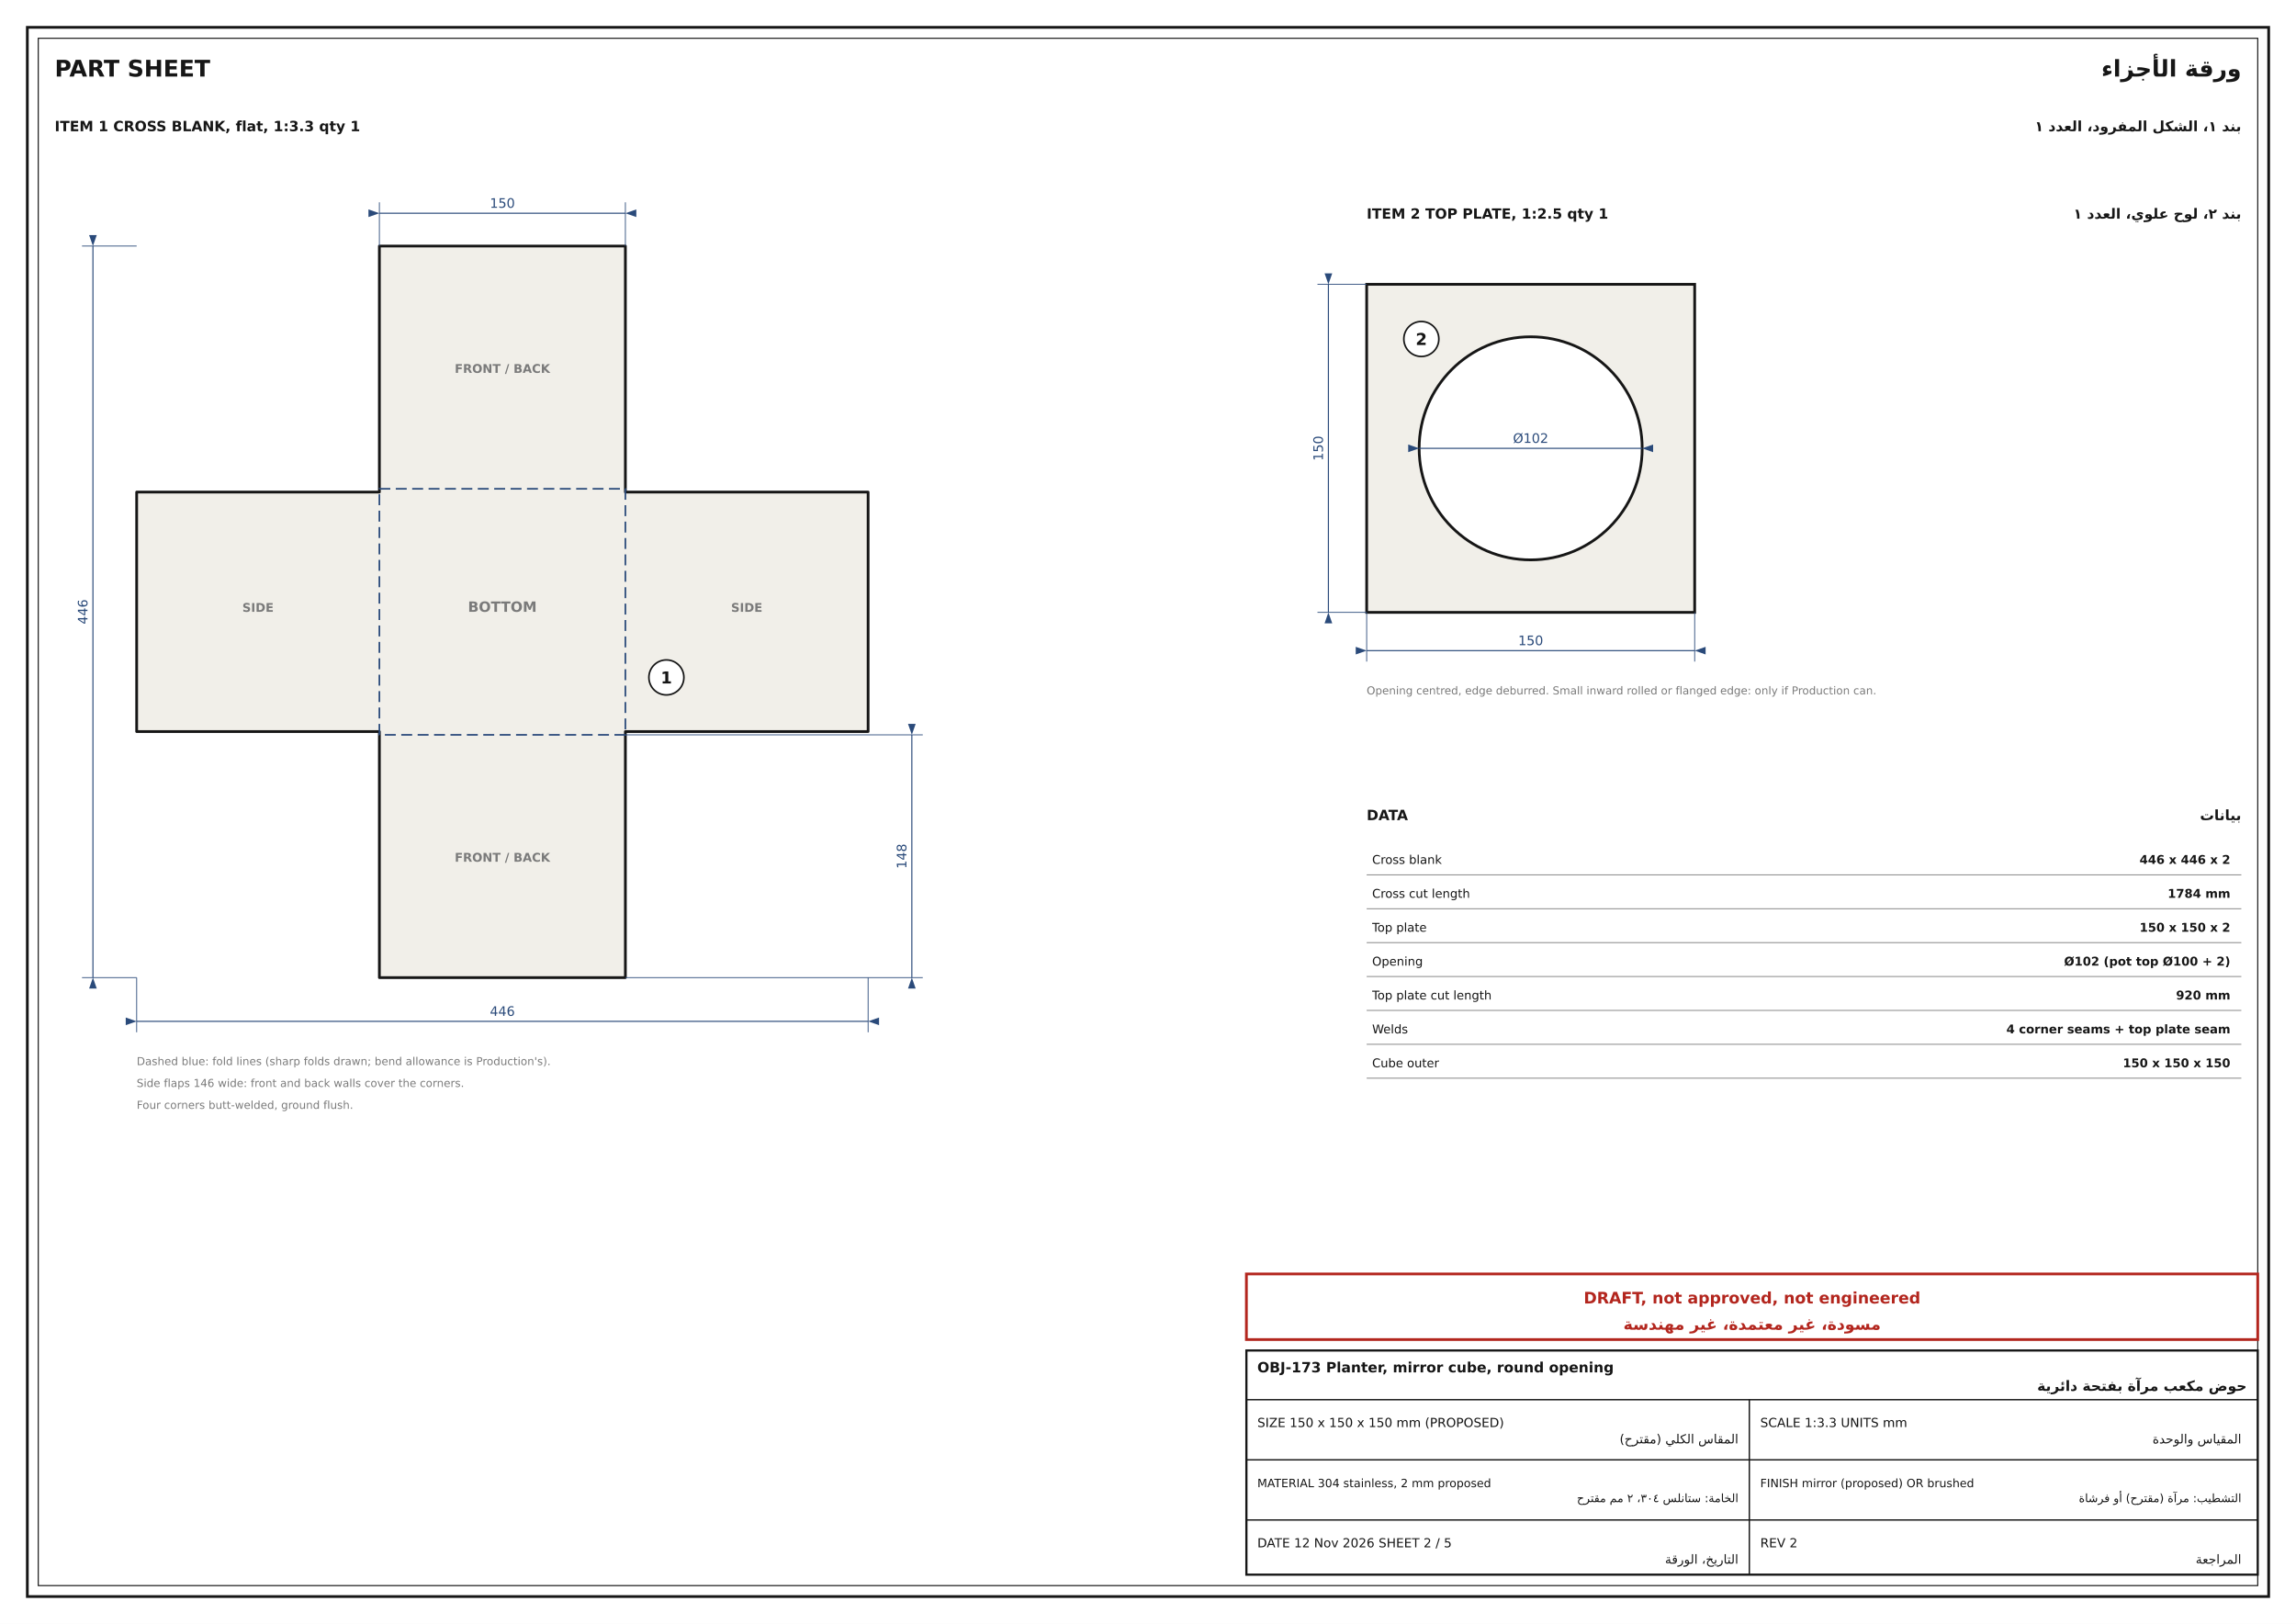
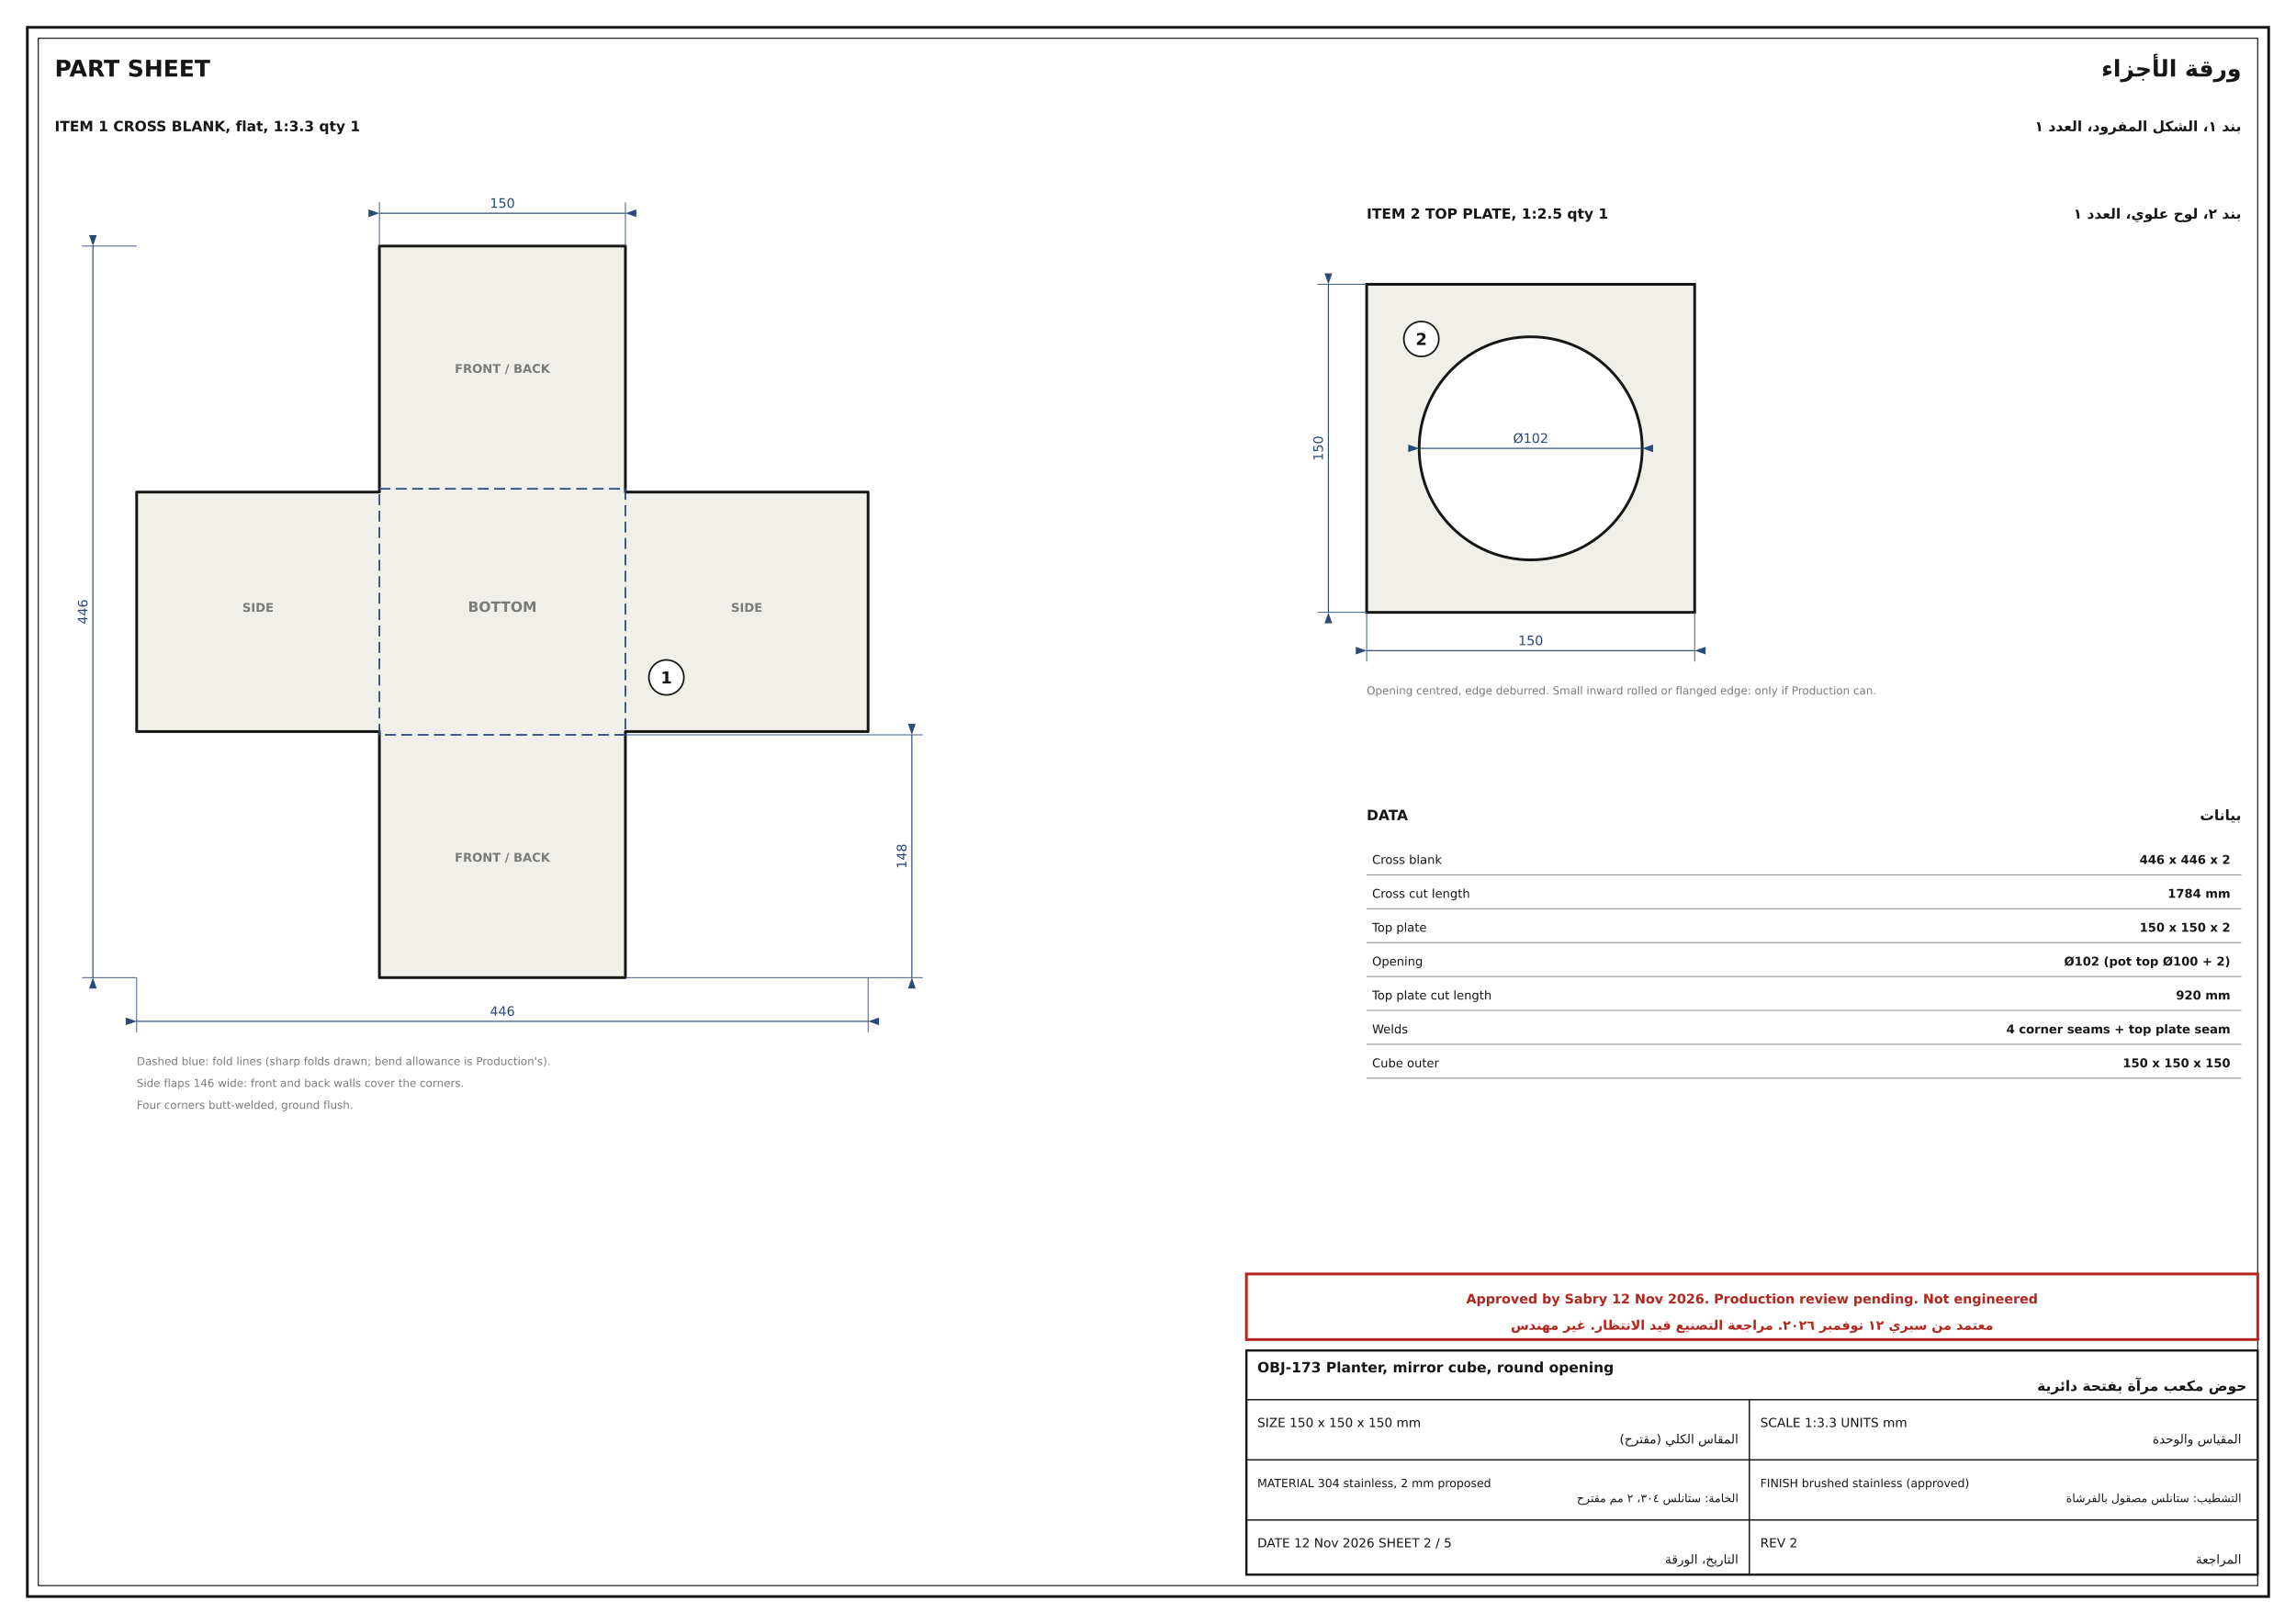
<svg xmlns="http://www.w3.org/2000/svg" viewBox="0 0 420 297" width="420mm" height="297mm">
  <rect width="420" height="297" fill="#fff" />
  <rect x="5.00" y="5.00" width="410.00" height="287.00" fill="none" stroke="#161616" stroke-width="0.5" />
  <rect x="7.00" y="7.00" width="406.00" height="283.00" fill="none" stroke="#161616" stroke-width="0.2" />
  <rect x="228.00" y="247.00" width="185.00" height="41.00" fill="#fff" stroke="#161616" stroke-width="0.4" />
  <line x1="228.00" y1="256.00" x2="413.00" y2="256.00" stroke="#161616" stroke-width="0.25" />
  <line x1="228.00" y1="267.00" x2="413.00" y2="267.00" stroke="#161616" stroke-width="0.25" />
  <line x1="228.00" y1="278.00" x2="413.00" y2="278.00" stroke="#161616" stroke-width="0.25" />
  <line x1="320.00" y1="256.00" x2="320.00" y2="288.00" stroke="#161616" stroke-width="0.25" />
  <text x="230.00" y="251.00" font-family="DejaVu Sans, Inter, Arial, sans-serif" font-size="2.6" font-weight="600" text-anchor="start" fill="#161616">OBJ-173   Planter, mirror cube, round opening</text>
  <text x="411.00" y="254.38" font-family="DejaVu Sans, Inter, Arial, sans-serif" font-size="2.6" font-weight="600" text-anchor="end" fill="#161616">حوض مكعب مرآة بفتحة دائرية</text>
-   <text x="230.00" y="261.00" font-family="DejaVu Sans, Inter, Arial, sans-serif" font-size="2.3" font-weight="400" text-anchor="start" fill="#161616">SIZE  150 x 150 x 150 mm (PROPOSED)</text>
+   <text x="230.00" y="261.00" font-family="DejaVu Sans, Inter, Arial, sans-serif" font-size="2.3" font-weight="400" text-anchor="start" fill="#161616">SIZE  150 x 150 x 150 mm</text>
  <text x="318.00" y="263.99" font-family="DejaVu Sans, Inter, Arial, sans-serif" font-size="2.3" font-weight="400" text-anchor="end" fill="#161616">المقاس الكلي (مقترح)</text>
  <text x="322.00" y="261.00" font-family="DejaVu Sans, Inter, Arial, sans-serif" font-size="2.3" font-weight="400" text-anchor="start" fill="#161616">SCALE  1:3.3   UNITS  mm</text>
  <text x="410.00" y="263.99" font-family="DejaVu Sans, Inter, Arial, sans-serif" font-size="2.3" font-weight="400" text-anchor="end" fill="#161616">المقياس والوحدة</text>
  <text x="230.00" y="272.00" font-family="DejaVu Sans, Inter, Arial, sans-serif" font-size="2.1" font-weight="400" text-anchor="start" fill="#161616">MATERIAL  304 stainless, 2 mm proposed</text>
  <text x="318.00" y="274.73" font-family="DejaVu Sans, Inter, Arial, sans-serif" font-size="2.1" font-weight="400" text-anchor="end" fill="#161616">الخامة: ستانلس ٣٠٤، ٢ مم مقترح</text>
-   <text x="322.00" y="272.00" font-family="DejaVu Sans, Inter, Arial, sans-serif" font-size="2.1" font-weight="400" text-anchor="start" fill="#161616">FINISH  mirror (proposed) OR brushed</text>
-   <text x="410.00" y="274.73" font-family="DejaVu Sans, Inter, Arial, sans-serif" font-size="2.1" font-weight="400" text-anchor="end" fill="#161616">التشطيب: مرآة (مقترح) أو فرشاة</text>
+   <text x="322.00" y="272.00" font-family="DejaVu Sans, Inter, Arial, sans-serif" font-size="2.1" font-weight="400" text-anchor="start" fill="#161616">FINISH  brushed stainless (approved)</text>
+   <text x="410.00" y="274.73" font-family="DejaVu Sans, Inter, Arial, sans-serif" font-size="2.1" font-weight="400" text-anchor="end" fill="#161616">التشطيب: ستانلس مصقول بالفرشاة</text>
  <text x="230.00" y="283.00" font-family="DejaVu Sans, Inter, Arial, sans-serif" font-size="2.3" font-weight="400" text-anchor="start" fill="#161616">DATE  12 Nov 2026      SHEET 2 / 5</text>
  <text x="318.00" y="285.99" font-family="DejaVu Sans, Inter, Arial, sans-serif" font-size="2.3" font-weight="400" text-anchor="end" fill="#161616">التاريخ، الورقة</text>
  <text x="322.00" y="283.00" font-family="DejaVu Sans, Inter, Arial, sans-serif" font-size="2.3" font-weight="400" text-anchor="start" fill="#161616">REV  2</text>
  <text x="410.00" y="285.99" font-family="DejaVu Sans, Inter, Arial, sans-serif" font-size="2.3" font-weight="400" text-anchor="end" fill="#161616">المراجعة</text>
  <rect x="228.00" y="233.00" width="185.00" height="12.00" fill="#fff" stroke="#b3261e" stroke-width="0.5" />
-   <text x="320.50" y="238.40" font-family="DejaVu Sans, Inter, Arial, sans-serif" font-size="2.9" font-weight="700" text-anchor="middle" fill="#b3261e">DRAFT, not approved, not engineered</text>
-   <text x="320.50" y="243.20" font-family="DejaVu Sans, Inter, Arial, sans-serif" font-size="2.9" font-weight="700" text-anchor="middle" fill="#b3261e">مسودة، غير معتمدة، غير مهندسة</text>
+   <text x="320.50" y="238.40" font-family="DejaVu Sans, Inter, Arial, sans-serif" font-size="2.4" font-weight="700" text-anchor="middle" fill="#b3261e">Approved by Sabry 12 Nov 2026. Production review pending. Not engineered</text>
+   <text x="320.50" y="243.20" font-family="DejaVu Sans, Inter, Arial, sans-serif" font-size="2.4" font-weight="700" text-anchor="middle" fill="#b3261e">معتمد من سبري ١٢ نوفمبر ٢٠٢٦. مراجعة التصنيع قيد الانتظار. غير مهندس</text>
  <text x="10.00" y="14.00" font-family="DejaVu Sans, Inter, Arial, sans-serif" font-size="4.2" font-weight="700" text-anchor="start" fill="#161616">PART SHEET</text>
  <text x="410.00" y="14.00" font-family="DejaVu Sans, Inter, Arial, sans-serif" font-size="4.2" font-weight="700" text-anchor="end" fill="#161616">ورقة الأجزاء</text>
  <text x="10.00" y="24.00" font-family="DejaVu Sans, Inter, Arial, sans-serif" font-size="2.6" font-weight="600" text-anchor="start" fill="#161616">ITEM 1  CROSS BLANK, flat, 1:3.3   qty 1</text>
  <text x="410.00" y="24.00" font-family="DejaVu Sans, Inter, Arial, sans-serif" font-size="2.6" font-weight="600" text-anchor="end" fill="#161616">بند ١، الشكل المفرود، العدد ١</text>
  <polygon points="69.40,178.80 114.40,178.80 114.40,134.40 114.40,133.80 158.80,133.80 158.80,90.00 114.40,90.00 114.40,89.40 114.40,45.00 69.40,45.00 69.40,89.40 69.40,90.00 25.00,90.00 25.00,133.80 69.40,133.80 69.40,134.40" fill="#f1efe9" stroke="#161616" stroke-width="0.5" stroke-linejoin="round" />
  <rect x="69.40" y="89.40" width="45.00" height="45.00" fill="none" stroke="#2a4a7a" stroke-width="0.3" stroke-dasharray="2 1" />
  <text x="91.90" y="111.90" font-family="DejaVu Sans, Inter, Arial, sans-serif" font-size="2.6" font-weight="600" text-anchor="middle" fill="#7a7a7a">BOTTOM</text>
  <text x="91.90" y="157.60" font-family="DejaVu Sans, Inter, Arial, sans-serif" font-size="2.2" font-weight="600" text-anchor="middle" fill="#7a7a7a">FRONT / BACK</text>
  <text x="47.20" y="111.90" font-family="DejaVu Sans, Inter, Arial, sans-serif" font-size="2.2" font-weight="600" text-anchor="middle" fill="#7a7a7a">SIDE</text>
  <text x="136.60" y="111.90" font-family="DejaVu Sans, Inter, Arial, sans-serif" font-size="2.2" font-weight="600" text-anchor="middle" fill="#7a7a7a">SIDE</text>
  <text x="91.90" y="68.20" font-family="DejaVu Sans, Inter, Arial, sans-serif" font-size="2.2" font-weight="600" text-anchor="middle" fill="#7a7a7a">FRONT / BACK</text>
  <circle cx="121.90" cy="123.90" r="3.2" fill="#fff" stroke="#161616" stroke-width=".3" />
  <text x="121.90" y="125.00" font-family="DejaVu Sans, Inter, Arial, sans-serif" font-size="3" font-weight="600" text-anchor="middle" fill="#161616">1</text>
  <line x1="25.00" y1="186.80" x2="158.80" y2="186.80" stroke="#2a4a7a" stroke-width="0.2" />
  <polygon points="25.00,186.80 23.00,186.10 23.00,187.50" fill="#2a4a7a" />
  <polygon points="158.80,186.80 160.80,187.50 160.80,186.10" fill="#2a4a7a" />
  <line x1="25.00" y1="178.80" x2="25.00" y2="188.80" stroke="#2a4a7a" stroke-width="0.15" />
  <line x1="158.80" y1="178.80" x2="158.80" y2="188.80" stroke="#2a4a7a" stroke-width="0.15" />
  <text x="91.90" y="185.80" font-family="DejaVu Sans, Inter, Arial, sans-serif" font-size="2.4" font-weight="500" text-anchor="middle" fill="#2a4a7a">446</text>
  <line x1="17.00" y1="45.00" x2="17.00" y2="178.80" stroke="#2a4a7a" stroke-width="0.2" />
  <polygon points="17.00,45.00 17.70,43.00 16.30,43.00" fill="#2a4a7a" />
  <polygon points="17.00,178.80 16.30,180.80 17.70,180.80" fill="#2a4a7a" />
  <line x1="25.00" y1="45.00" x2="15.00" y2="45.00" stroke="#2a4a7a" stroke-width="0.15" />
  <line x1="25.00" y1="178.80" x2="15.00" y2="178.80" stroke="#2a4a7a" stroke-width="0.15" />
  <text transform="translate(16.00 111.90) rotate(-90)" font-family="DejaVu Sans, Inter, Arial, sans-serif" font-size="2.4" font-weight="500" text-anchor="middle" fill="#2a4a7a">446</text>
  <line x1="69.40" y1="39.00" x2="114.40" y2="39.00" stroke="#2a4a7a" stroke-width="0.2" />
  <polygon points="69.40,39.00 67.40,38.30 67.40,39.70" fill="#2a4a7a" />
  <polygon points="114.40,39.00 116.40,39.70 116.40,38.30" fill="#2a4a7a" />
  <line x1="69.40" y1="45.00" x2="69.40" y2="37.00" stroke="#2a4a7a" stroke-width="0.15" />
  <line x1="114.40" y1="45.00" x2="114.40" y2="37.00" stroke="#2a4a7a" stroke-width="0.15" />
  <text x="91.90" y="38.00" font-family="DejaVu Sans, Inter, Arial, sans-serif" font-size="2.4" font-weight="500" text-anchor="middle" fill="#2a4a7a">150</text>
  <line x1="166.80" y1="134.40" x2="166.80" y2="178.80" stroke="#2a4a7a" stroke-width="0.2" />
  <polygon points="166.80,134.40 167.50,132.40 166.10,132.40" fill="#2a4a7a" />
  <polygon points="166.80,178.80 166.10,180.80 167.50,180.80" fill="#2a4a7a" />
  <line x1="114.40" y1="134.40" x2="168.80" y2="134.40" stroke="#2a4a7a" stroke-width="0.15" />
  <line x1="114.40" y1="178.80" x2="168.80" y2="178.80" stroke="#2a4a7a" stroke-width="0.15" />
  <text transform="translate(165.80 156.60) rotate(-90)" font-family="DejaVu Sans, Inter, Arial, sans-serif" font-size="2.4" font-weight="500" text-anchor="middle" fill="#2a4a7a">148</text>
  <text x="25.00" y="194.80" font-family="DejaVu Sans, Inter, Arial, sans-serif" font-size="2.0" font-weight="400" text-anchor="start" fill="#7a7a7a">Dashed blue: fold lines (sharp folds drawn; bend allowance is Production's).</text>
  <text x="25.00" y="198.80" font-family="DejaVu Sans, Inter, Arial, sans-serif" font-size="2.0" font-weight="400" text-anchor="start" fill="#7a7a7a">Side flaps 146 wide: front and back walls cover the corners.</text>
  <text x="25.00" y="202.80" font-family="DejaVu Sans, Inter, Arial, sans-serif" font-size="2.0" font-weight="400" text-anchor="start" fill="#7a7a7a">Four corners butt-welded, ground flush.</text>
  <text x="250.00" y="40.00" font-family="DejaVu Sans, Inter, Arial, sans-serif" font-size="2.6" font-weight="600" text-anchor="start" fill="#161616">ITEM 2  TOP PLATE, 1:2.5   qty 1</text>
  <text x="410.00" y="40.00" font-family="DejaVu Sans, Inter, Arial, sans-serif" font-size="2.6" font-weight="600" text-anchor="end" fill="#161616">بند ٢، لوح علوي، العدد ١</text>
  <rect x="250.00" y="52.00" width="60.00" height="60.00" fill="#f1efe9" stroke="#161616" stroke-width="0.5" />
  <circle cx="280.00" cy="82.00" r="20.40" fill="#fff" stroke="#161616" stroke-width="0.5" />
  <circle cx="260.00" cy="62.00" r="3.2" fill="#fff" stroke="#161616" stroke-width=".3" />
  <text x="260.00" y="63.10" font-family="DejaVu Sans, Inter, Arial, sans-serif" font-size="3" font-weight="600" text-anchor="middle" fill="#161616">2</text>
  <line x1="250.00" y1="119.00" x2="310.00" y2="119.00" stroke="#2a4a7a" stroke-width="0.2" />
  <polygon points="250.00,119.00 248.00,118.30 248.00,119.70" fill="#2a4a7a" />
  <polygon points="310.00,119.00 312.00,119.70 312.00,118.30" fill="#2a4a7a" />
  <line x1="250.00" y1="112.00" x2="250.00" y2="121.00" stroke="#2a4a7a" stroke-width="0.15" />
  <line x1="310.00" y1="112.00" x2="310.00" y2="121.00" stroke="#2a4a7a" stroke-width="0.15" />
  <text x="280.00" y="118.00" font-family="DejaVu Sans, Inter, Arial, sans-serif" font-size="2.4" font-weight="500" text-anchor="middle" fill="#2a4a7a">150</text>
  <line x1="243.00" y1="52.00" x2="243.00" y2="112.00" stroke="#2a4a7a" stroke-width="0.2" />
  <polygon points="243.00,52.00 243.70,50.00 242.30,50.00" fill="#2a4a7a" />
  <polygon points="243.00,112.00 242.30,114.00 243.70,114.00" fill="#2a4a7a" />
  <line x1="250.00" y1="52.00" x2="241.00" y2="52.00" stroke="#2a4a7a" stroke-width="0.15" />
  <line x1="250.00" y1="112.00" x2="241.00" y2="112.00" stroke="#2a4a7a" stroke-width="0.15" />
  <text transform="translate(242.00 82.00) rotate(-90)" font-family="DejaVu Sans, Inter, Arial, sans-serif" font-size="2.4" font-weight="500" text-anchor="middle" fill="#2a4a7a">150</text>
  <line x1="259.60" y1="82.00" x2="300.40" y2="82.00" stroke="#2a4a7a" stroke-width="0.2" />
  <polygon points="259.60,82.00 257.60,81.30 257.60,82.70" fill="#2a4a7a" />
  <polygon points="300.40,82.00 302.40,82.70 302.40,81.30" fill="#2a4a7a" />
  <text x="280.00" y="81.00" font-family="DejaVu Sans, Inter, Arial, sans-serif" font-size="2.4" font-weight="500" text-anchor="middle" fill="#2a4a7a">Ø102</text>
  <text x="250.00" y="127.00" font-family="DejaVu Sans, Inter, Arial, sans-serif" font-size="2.0" font-weight="400" text-anchor="start" fill="#7a7a7a">Opening centred, edge deburred. Small inward rolled or flanged edge: only if Production can.</text>
  <text x="250.00" y="150.00" font-family="DejaVu Sans, Inter, Arial, sans-serif" font-size="2.6" font-weight="600" text-anchor="start" fill="#161616">DATA</text>
  <text x="410.00" y="150.00" font-family="DejaVu Sans, Inter, Arial, sans-serif" font-size="2.6" font-weight="600" text-anchor="end" fill="#161616">بيانات</text>
  <line x1="250.00" y1="160.00" x2="410.00" y2="160.00" stroke="#7a7a7a" stroke-width="0.15" />
  <text x="251.00" y="158.00" font-family="DejaVu Sans, Inter, Arial, sans-serif" font-size="2.2" font-weight="400" text-anchor="start" fill="#161616">Cross blank</text>
  <text x="408.00" y="158.00" font-family="DejaVu Sans, Inter, Arial, sans-serif" font-size="2.2" font-weight="600" text-anchor="end" fill="#161616">446 x 446 x 2</text>
  <line x1="250.00" y1="166.20" x2="410.00" y2="166.20" stroke="#7a7a7a" stroke-width="0.15" />
  <text x="251.00" y="164.20" font-family="DejaVu Sans, Inter, Arial, sans-serif" font-size="2.2" font-weight="400" text-anchor="start" fill="#161616">Cross cut length</text>
  <text x="408.00" y="164.20" font-family="DejaVu Sans, Inter, Arial, sans-serif" font-size="2.2" font-weight="600" text-anchor="end" fill="#161616">1784 mm</text>
  <line x1="250.00" y1="172.40" x2="410.00" y2="172.40" stroke="#7a7a7a" stroke-width="0.15" />
  <text x="251.00" y="170.40" font-family="DejaVu Sans, Inter, Arial, sans-serif" font-size="2.2" font-weight="400" text-anchor="start" fill="#161616">Top plate</text>
  <text x="408.00" y="170.40" font-family="DejaVu Sans, Inter, Arial, sans-serif" font-size="2.2" font-weight="600" text-anchor="end" fill="#161616">150 x 150 x 2</text>
  <line x1="250.00" y1="178.60" x2="410.00" y2="178.60" stroke="#7a7a7a" stroke-width="0.15" />
  <text x="251.00" y="176.60" font-family="DejaVu Sans, Inter, Arial, sans-serif" font-size="2.2" font-weight="400" text-anchor="start" fill="#161616">Opening</text>
  <text x="408.00" y="176.60" font-family="DejaVu Sans, Inter, Arial, sans-serif" font-size="2.2" font-weight="600" text-anchor="end" fill="#161616">Ø102 (pot top Ø100 + 2)</text>
  <line x1="250.00" y1="184.80" x2="410.00" y2="184.80" stroke="#7a7a7a" stroke-width="0.15" />
  <text x="251.00" y="182.80" font-family="DejaVu Sans, Inter, Arial, sans-serif" font-size="2.2" font-weight="400" text-anchor="start" fill="#161616">Top plate cut length</text>
  <text x="408.00" y="182.80" font-family="DejaVu Sans, Inter, Arial, sans-serif" font-size="2.2" font-weight="600" text-anchor="end" fill="#161616">920 mm</text>
  <line x1="250.00" y1="191.00" x2="410.00" y2="191.00" stroke="#7a7a7a" stroke-width="0.15" />
  <text x="251.00" y="189.00" font-family="DejaVu Sans, Inter, Arial, sans-serif" font-size="2.2" font-weight="400" text-anchor="start" fill="#161616">Welds</text>
  <text x="408.00" y="189.00" font-family="DejaVu Sans, Inter, Arial, sans-serif" font-size="2.2" font-weight="600" text-anchor="end" fill="#161616">4 corner seams + top plate seam</text>
  <line x1="250.00" y1="197.20" x2="410.00" y2="197.20" stroke="#7a7a7a" stroke-width="0.15" />
  <text x="251.00" y="195.20" font-family="DejaVu Sans, Inter, Arial, sans-serif" font-size="2.2" font-weight="400" text-anchor="start" fill="#161616">Cube outer</text>
  <text x="408.00" y="195.20" font-family="DejaVu Sans, Inter, Arial, sans-serif" font-size="2.2" font-weight="600" text-anchor="end" fill="#161616">150 x 150 x 150</text>
</svg>
